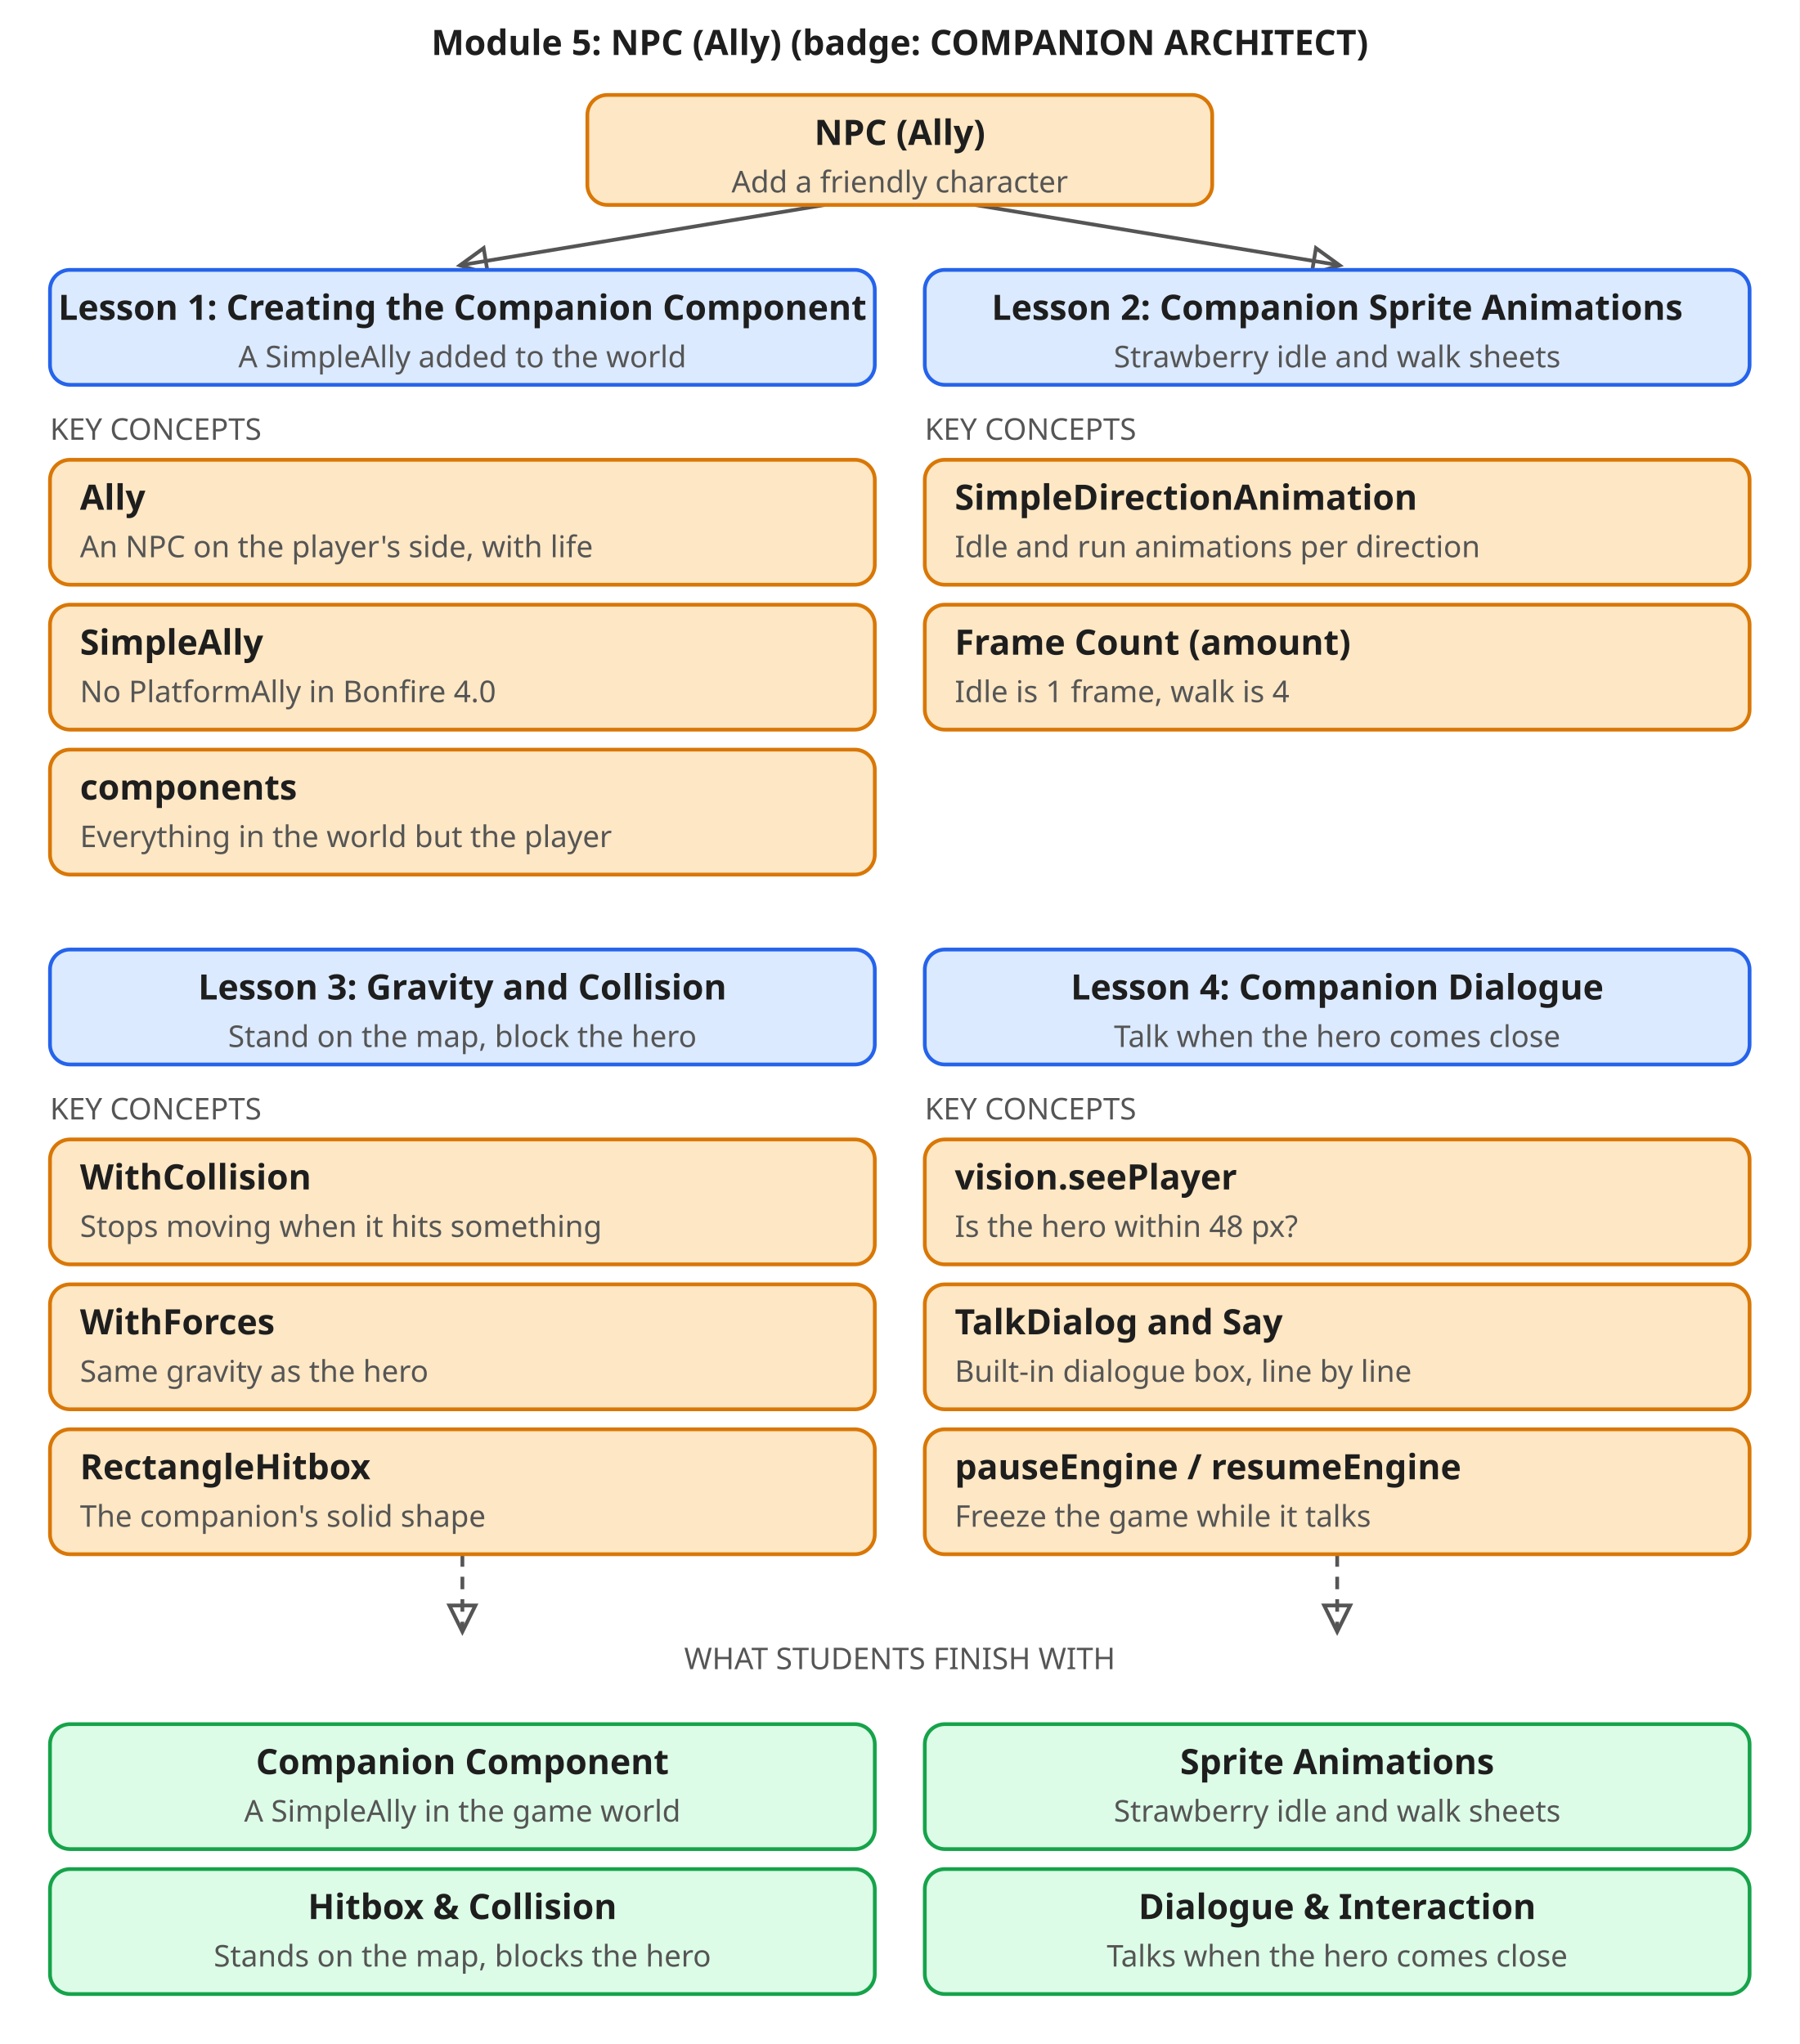
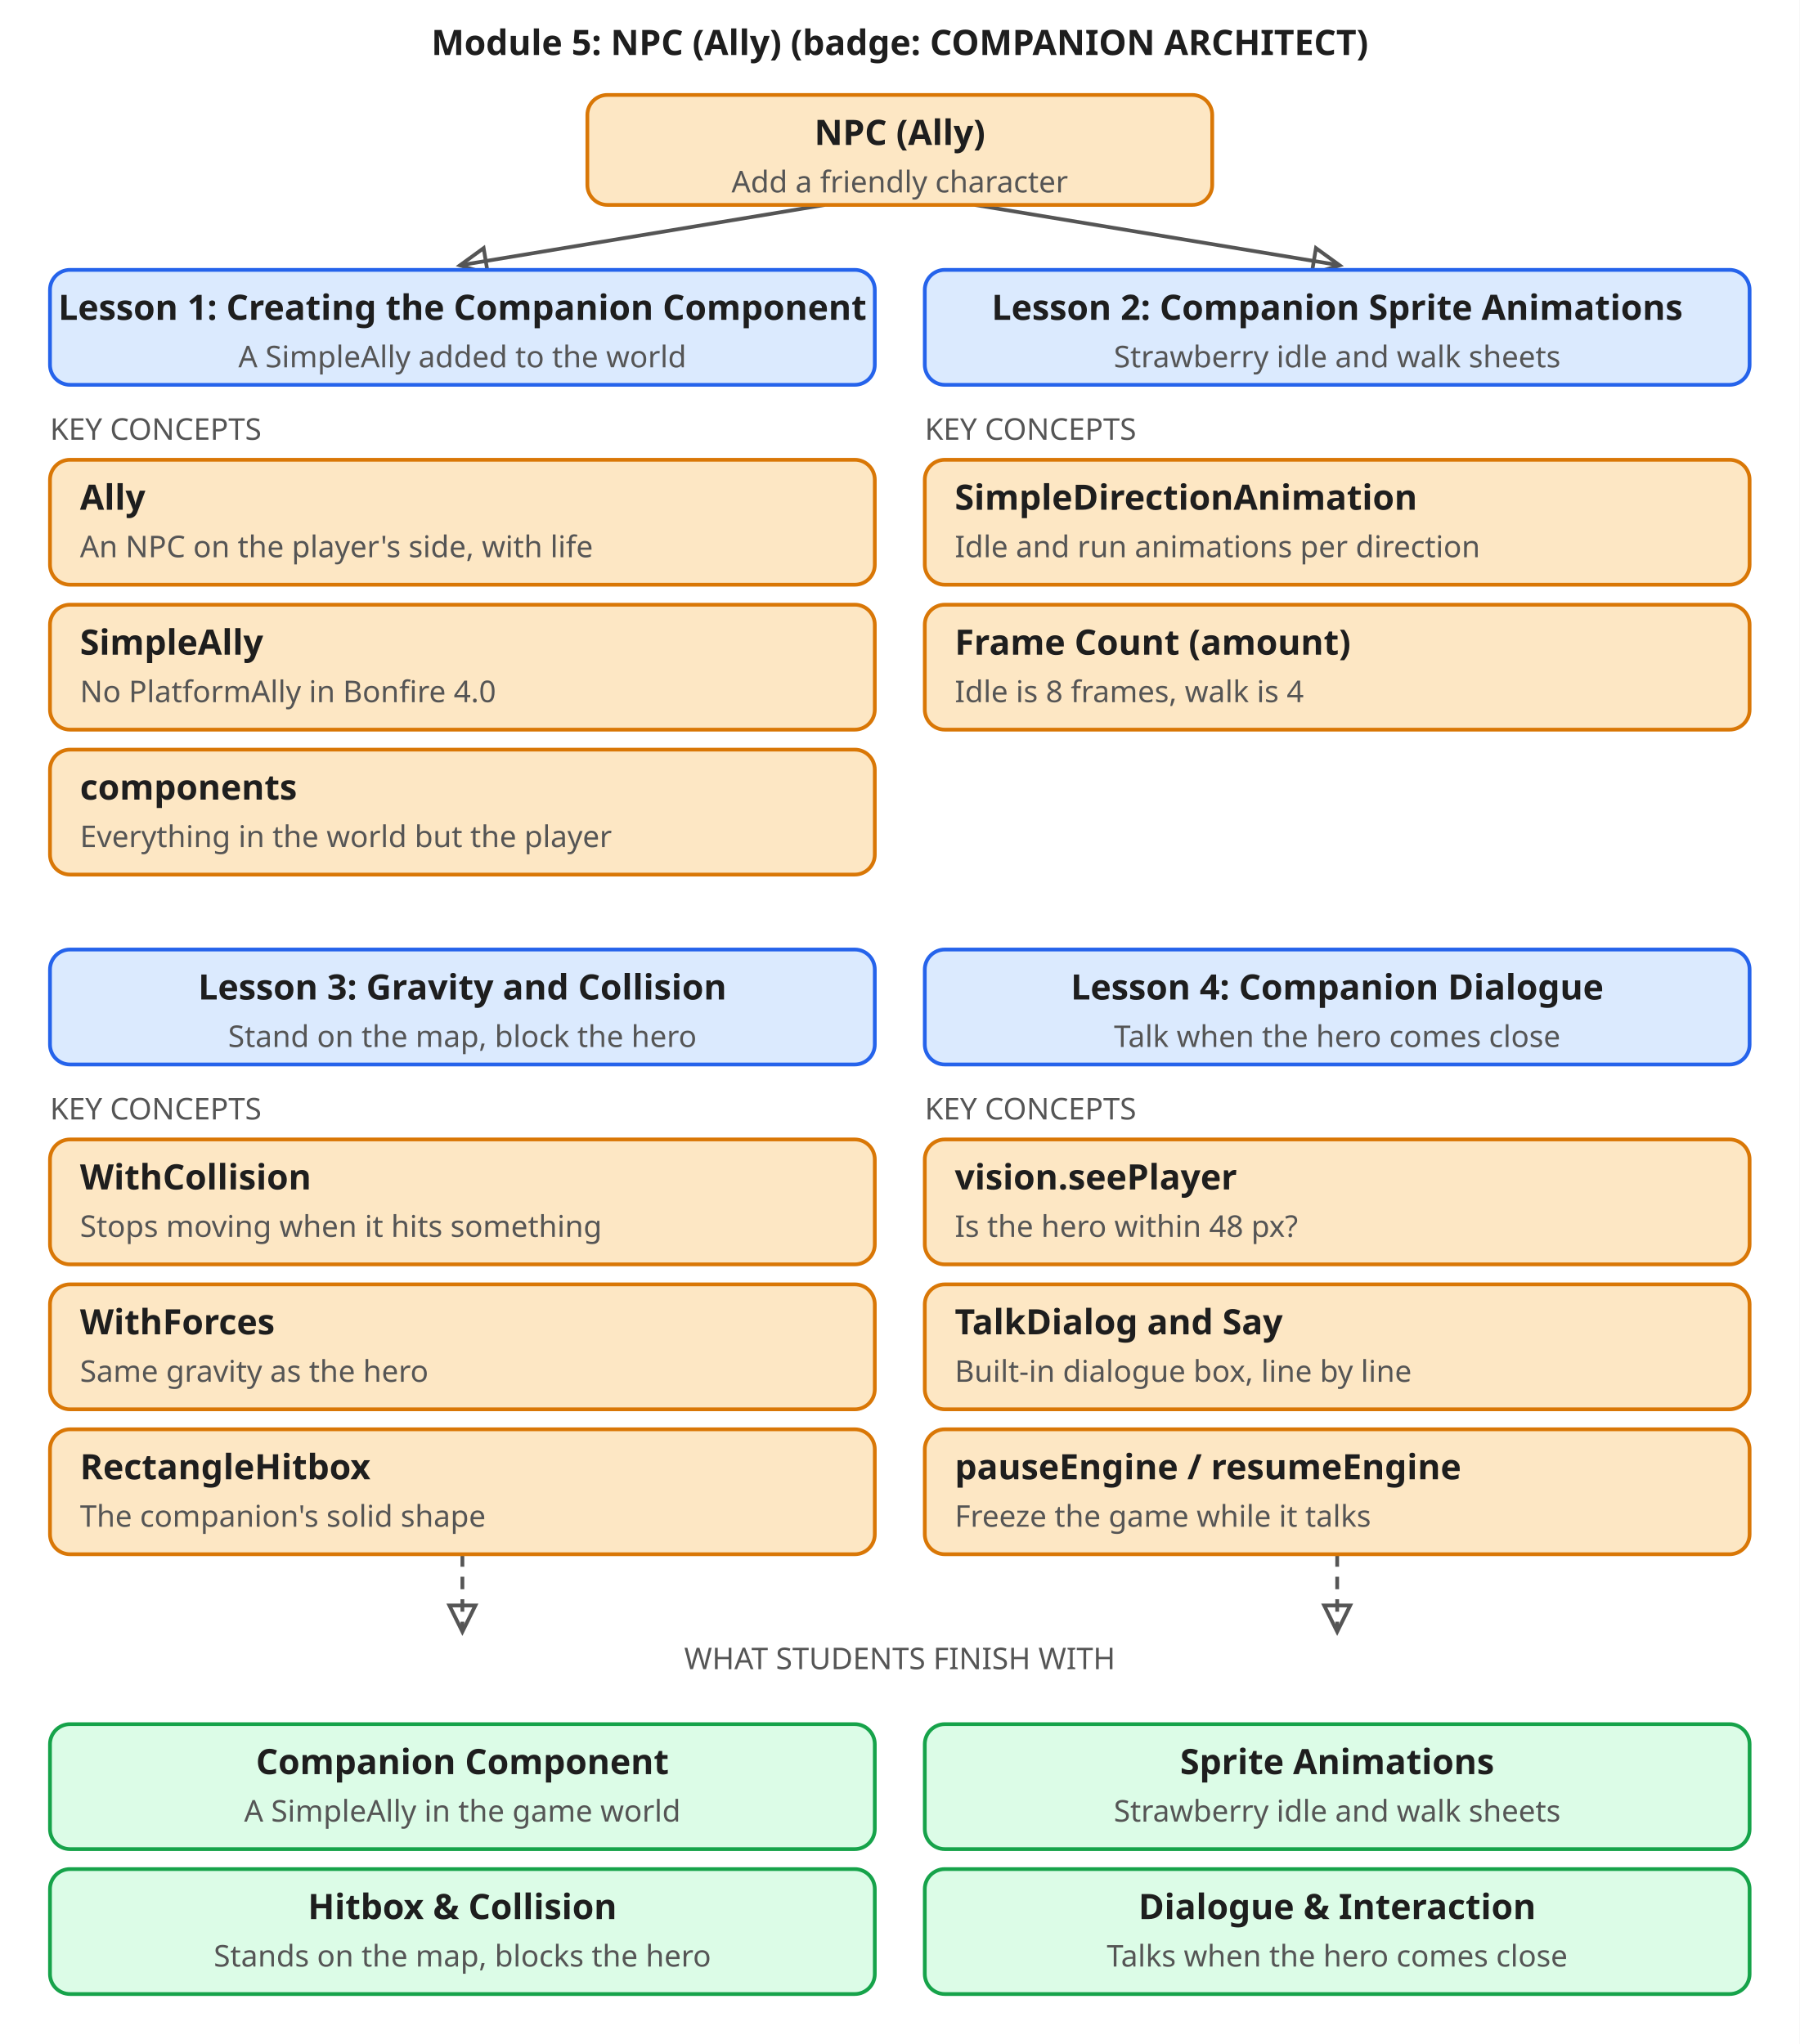
<svg xmlns="http://www.w3.org/2000/svg" viewBox="0 0 720 818" width="720" height="818">
  <rect width="720" height="818" fill="#ffffff" />
  <line x1="330" y1="82" x2="185" y2="106" stroke="#555555" stroke-width="1.5" />
  <polygon points="184.0,106.2 193.5,99.3 195.2,109.6" fill="none" stroke="#555555" stroke-width="1.5" />
  <line x1="390" y1="82" x2="535" y2="106" stroke="#555555" stroke-width="1.5" />
  <polygon points="536.0,106.2 524.8,109.6 526.5,99.3" fill="none" stroke="#555555" stroke-width="1.5" />
  <line x1="185" y1="622" x2="185" y2="652" stroke="#555555" stroke-width="1.5" stroke-dasharray="5 4" />
  <polygon points="185.0,653.0 179.8,642.5 190.2,642.5" fill="none" stroke="#555555" stroke-width="1.5" />
  <line x1="535" y1="622" x2="535" y2="652" stroke="#555555" stroke-width="1.5" stroke-dasharray="5 4" />
  <polygon points="535.0,653.0 529.8,642.5 540.2,642.5" fill="none" stroke="#555555" stroke-width="1.5" />
  <text x="360.0" y="22" text-anchor="middle" font-family="sans-serif" font-size="14" font-weight="600" fill="#1e1e1e">Module 5: NPC (Ally) (badge: COMPANION ARCHITECT)</text>
  <rect x="235" y="38" width="250" height="44" rx="8" fill="#fde7c4" stroke="#d97706" stroke-width="1.5" />
  <text x="360" y="58" text-anchor="middle" font-family="sans-serif" font-size="14" font-weight="600" fill="#1e1e1e">NPC (Ally)</text>
  <text x="360" y="77" text-anchor="middle" font-family="sans-serif" font-size="12" fill="#555555">Add a friendly character</text>
  <rect x="20" y="108" width="330" height="46" rx="8" fill="#dbeafe" stroke="#2563eb" stroke-width="1.5" />
  <text x="185" y="128" text-anchor="middle" font-family="sans-serif" font-size="14" font-weight="600" fill="#1e1e1e">Lesson 1: Creating the Companion Component</text>
  <text x="185" y="147" text-anchor="middle" font-family="sans-serif" font-size="12" fill="#555555">A SimpleAlly added to the world</text>
  <text x="20" y="176" text-anchor="start" font-family="sans-serif" font-size="12" fill="#555555">KEY CONCEPTS</text>
  <rect x="20" y="184" width="330" height="50" rx="8" fill="#fde7c4" stroke="#d97706" stroke-width="1.5" />
  <text x="32" y="204" text-anchor="start" font-family="sans-serif" font-size="14" font-weight="600" fill="#1e1e1e">Ally</text>
  <text x="32" y="223" text-anchor="start" font-family="sans-serif" font-size="12" fill="#555555">An NPC on the player's side, with life</text>
  <rect x="20" y="242" width="330" height="50" rx="8" fill="#fde7c4" stroke="#d97706" stroke-width="1.5" />
  <text x="32" y="262" text-anchor="start" font-family="sans-serif" font-size="14" font-weight="600" fill="#1e1e1e">SimpleAlly</text>
  <text x="32" y="281" text-anchor="start" font-family="sans-serif" font-size="12" fill="#555555">No PlatformAlly in Bonfire 4.0</text>
  <rect x="20" y="300" width="330" height="50" rx="8" fill="#fde7c4" stroke="#d97706" stroke-width="1.5" />
  <text x="32" y="320" text-anchor="start" font-family="sans-serif" font-size="14" font-weight="600" fill="#1e1e1e">components</text>
  <text x="32" y="339" text-anchor="start" font-family="sans-serif" font-size="12" fill="#555555">Everything in the world but the player</text>
  <rect x="370" y="108" width="330" height="46" rx="8" fill="#dbeafe" stroke="#2563eb" stroke-width="1.5" />
  <text x="535" y="128" text-anchor="middle" font-family="sans-serif" font-size="14" font-weight="600" fill="#1e1e1e">Lesson 2: Companion Sprite Animations</text>
  <text x="535" y="147" text-anchor="middle" font-family="sans-serif" font-size="12" fill="#555555">Strawberry idle and walk sheets</text>
  <text x="370" y="176" text-anchor="start" font-family="sans-serif" font-size="12" fill="#555555">KEY CONCEPTS</text>
  <rect x="370" y="184" width="330" height="50" rx="8" fill="#fde7c4" stroke="#d97706" stroke-width="1.5" />
  <text x="382" y="204" text-anchor="start" font-family="sans-serif" font-size="14" font-weight="600" fill="#1e1e1e">SimpleDirectionAnimation</text>
  <text x="382" y="223" text-anchor="start" font-family="sans-serif" font-size="12" fill="#555555">Idle and run animations per direction</text>
  <rect x="370" y="242" width="330" height="50" rx="8" fill="#fde7c4" stroke="#d97706" stroke-width="1.5" />
  <text x="382" y="262" text-anchor="start" font-family="sans-serif" font-size="14" font-weight="600" fill="#1e1e1e">Frame Count (amount)</text>
-   <text x="382" y="281" text-anchor="start" font-family="sans-serif" font-size="12" fill="#555555">Idle is 1 frame, walk is 4</text>
+   <text x="382" y="281" text-anchor="start" font-family="sans-serif" font-size="12" fill="#555555">Idle is 8 frames, walk is 4</text>
  <rect x="20" y="380" width="330" height="46" rx="8" fill="#dbeafe" stroke="#2563eb" stroke-width="1.5" />
  <text x="185" y="400" text-anchor="middle" font-family="sans-serif" font-size="14" font-weight="600" fill="#1e1e1e">Lesson 3: Gravity and Collision</text>
  <text x="185" y="419" text-anchor="middle" font-family="sans-serif" font-size="12" fill="#555555">Stand on the map, block the hero</text>
  <text x="20" y="448" text-anchor="start" font-family="sans-serif" font-size="12" fill="#555555">KEY CONCEPTS</text>
  <rect x="20" y="456" width="330" height="50" rx="8" fill="#fde7c4" stroke="#d97706" stroke-width="1.5" />
  <text x="32" y="476" text-anchor="start" font-family="sans-serif" font-size="14" font-weight="600" fill="#1e1e1e">WithCollision</text>
  <text x="32" y="495" text-anchor="start" font-family="sans-serif" font-size="12" fill="#555555">Stops moving when it hits something</text>
  <rect x="20" y="514" width="330" height="50" rx="8" fill="#fde7c4" stroke="#d97706" stroke-width="1.5" />
  <text x="32" y="534" text-anchor="start" font-family="sans-serif" font-size="14" font-weight="600" fill="#1e1e1e">WithForces</text>
  <text x="32" y="553" text-anchor="start" font-family="sans-serif" font-size="12" fill="#555555">Same gravity as the hero</text>
  <rect x="20" y="572" width="330" height="50" rx="8" fill="#fde7c4" stroke="#d97706" stroke-width="1.5" />
  <text x="32" y="592" text-anchor="start" font-family="sans-serif" font-size="14" font-weight="600" fill="#1e1e1e">RectangleHitbox</text>
  <text x="32" y="611" text-anchor="start" font-family="sans-serif" font-size="12" fill="#555555">The companion's solid shape</text>
  <rect x="370" y="380" width="330" height="46" rx="8" fill="#dbeafe" stroke="#2563eb" stroke-width="1.5" />
  <text x="535" y="400" text-anchor="middle" font-family="sans-serif" font-size="14" font-weight="600" fill="#1e1e1e">Lesson 4: Companion Dialogue</text>
  <text x="535" y="419" text-anchor="middle" font-family="sans-serif" font-size="12" fill="#555555">Talk when the hero comes close</text>
  <text x="370" y="448" text-anchor="start" font-family="sans-serif" font-size="12" fill="#555555">KEY CONCEPTS</text>
  <rect x="370" y="456" width="330" height="50" rx="8" fill="#fde7c4" stroke="#d97706" stroke-width="1.5" />
  <text x="382" y="476" text-anchor="start" font-family="sans-serif" font-size="14" font-weight="600" fill="#1e1e1e">vision.seePlayer</text>
  <text x="382" y="495" text-anchor="start" font-family="sans-serif" font-size="12" fill="#555555">Is the hero within 48 px?</text>
  <rect x="370" y="514" width="330" height="50" rx="8" fill="#fde7c4" stroke="#d97706" stroke-width="1.5" />
  <text x="382" y="534" text-anchor="start" font-family="sans-serif" font-size="14" font-weight="600" fill="#1e1e1e">TalkDialog and Say</text>
  <text x="382" y="553" text-anchor="start" font-family="sans-serif" font-size="12" fill="#555555">Built-in dialogue box, line by line</text>
  <rect x="370" y="572" width="330" height="50" rx="8" fill="#fde7c4" stroke="#d97706" stroke-width="1.5" />
  <text x="382" y="592" text-anchor="start" font-family="sans-serif" font-size="14" font-weight="600" fill="#1e1e1e">pauseEngine / resumeEngine</text>
  <text x="382" y="611" text-anchor="start" font-family="sans-serif" font-size="12" fill="#555555">Freeze the game while it talks</text>
  <text x="360.0" y="668" text-anchor="middle" font-family="sans-serif" font-size="12" fill="#555555">WHAT STUDENTS FINISH WITH</text>
  <rect x="20" y="690" width="330" height="50" rx="8" fill="#dcfce7" stroke="#16a34a" stroke-width="1.5" />
  <text x="185" y="710" text-anchor="middle" font-family="sans-serif" font-size="14" font-weight="600" fill="#1e1e1e">Companion Component</text>
  <text x="185" y="729" text-anchor="middle" font-family="sans-serif" font-size="12" fill="#555555">A SimpleAlly in the game world</text>
  <rect x="370" y="690" width="330" height="50" rx="8" fill="#dcfce7" stroke="#16a34a" stroke-width="1.5" />
  <text x="535" y="710" text-anchor="middle" font-family="sans-serif" font-size="14" font-weight="600" fill="#1e1e1e">Sprite Animations</text>
  <text x="535" y="729" text-anchor="middle" font-family="sans-serif" font-size="12" fill="#555555">Strawberry idle and walk sheets</text>
  <rect x="20" y="748" width="330" height="50" rx="8" fill="#dcfce7" stroke="#16a34a" stroke-width="1.5" />
  <text x="185" y="768" text-anchor="middle" font-family="sans-serif" font-size="14" font-weight="600" fill="#1e1e1e">Hitbox &amp; Collision</text>
  <text x="185" y="787" text-anchor="middle" font-family="sans-serif" font-size="12" fill="#555555">Stands on the map, blocks the hero</text>
  <rect x="370" y="748" width="330" height="50" rx="8" fill="#dcfce7" stroke="#16a34a" stroke-width="1.5" />
  <text x="535" y="768" text-anchor="middle" font-family="sans-serif" font-size="14" font-weight="600" fill="#1e1e1e">Dialogue &amp; Interaction</text>
  <text x="535" y="787" text-anchor="middle" font-family="sans-serif" font-size="12" fill="#555555">Talks when the hero comes close</text>
</svg>
